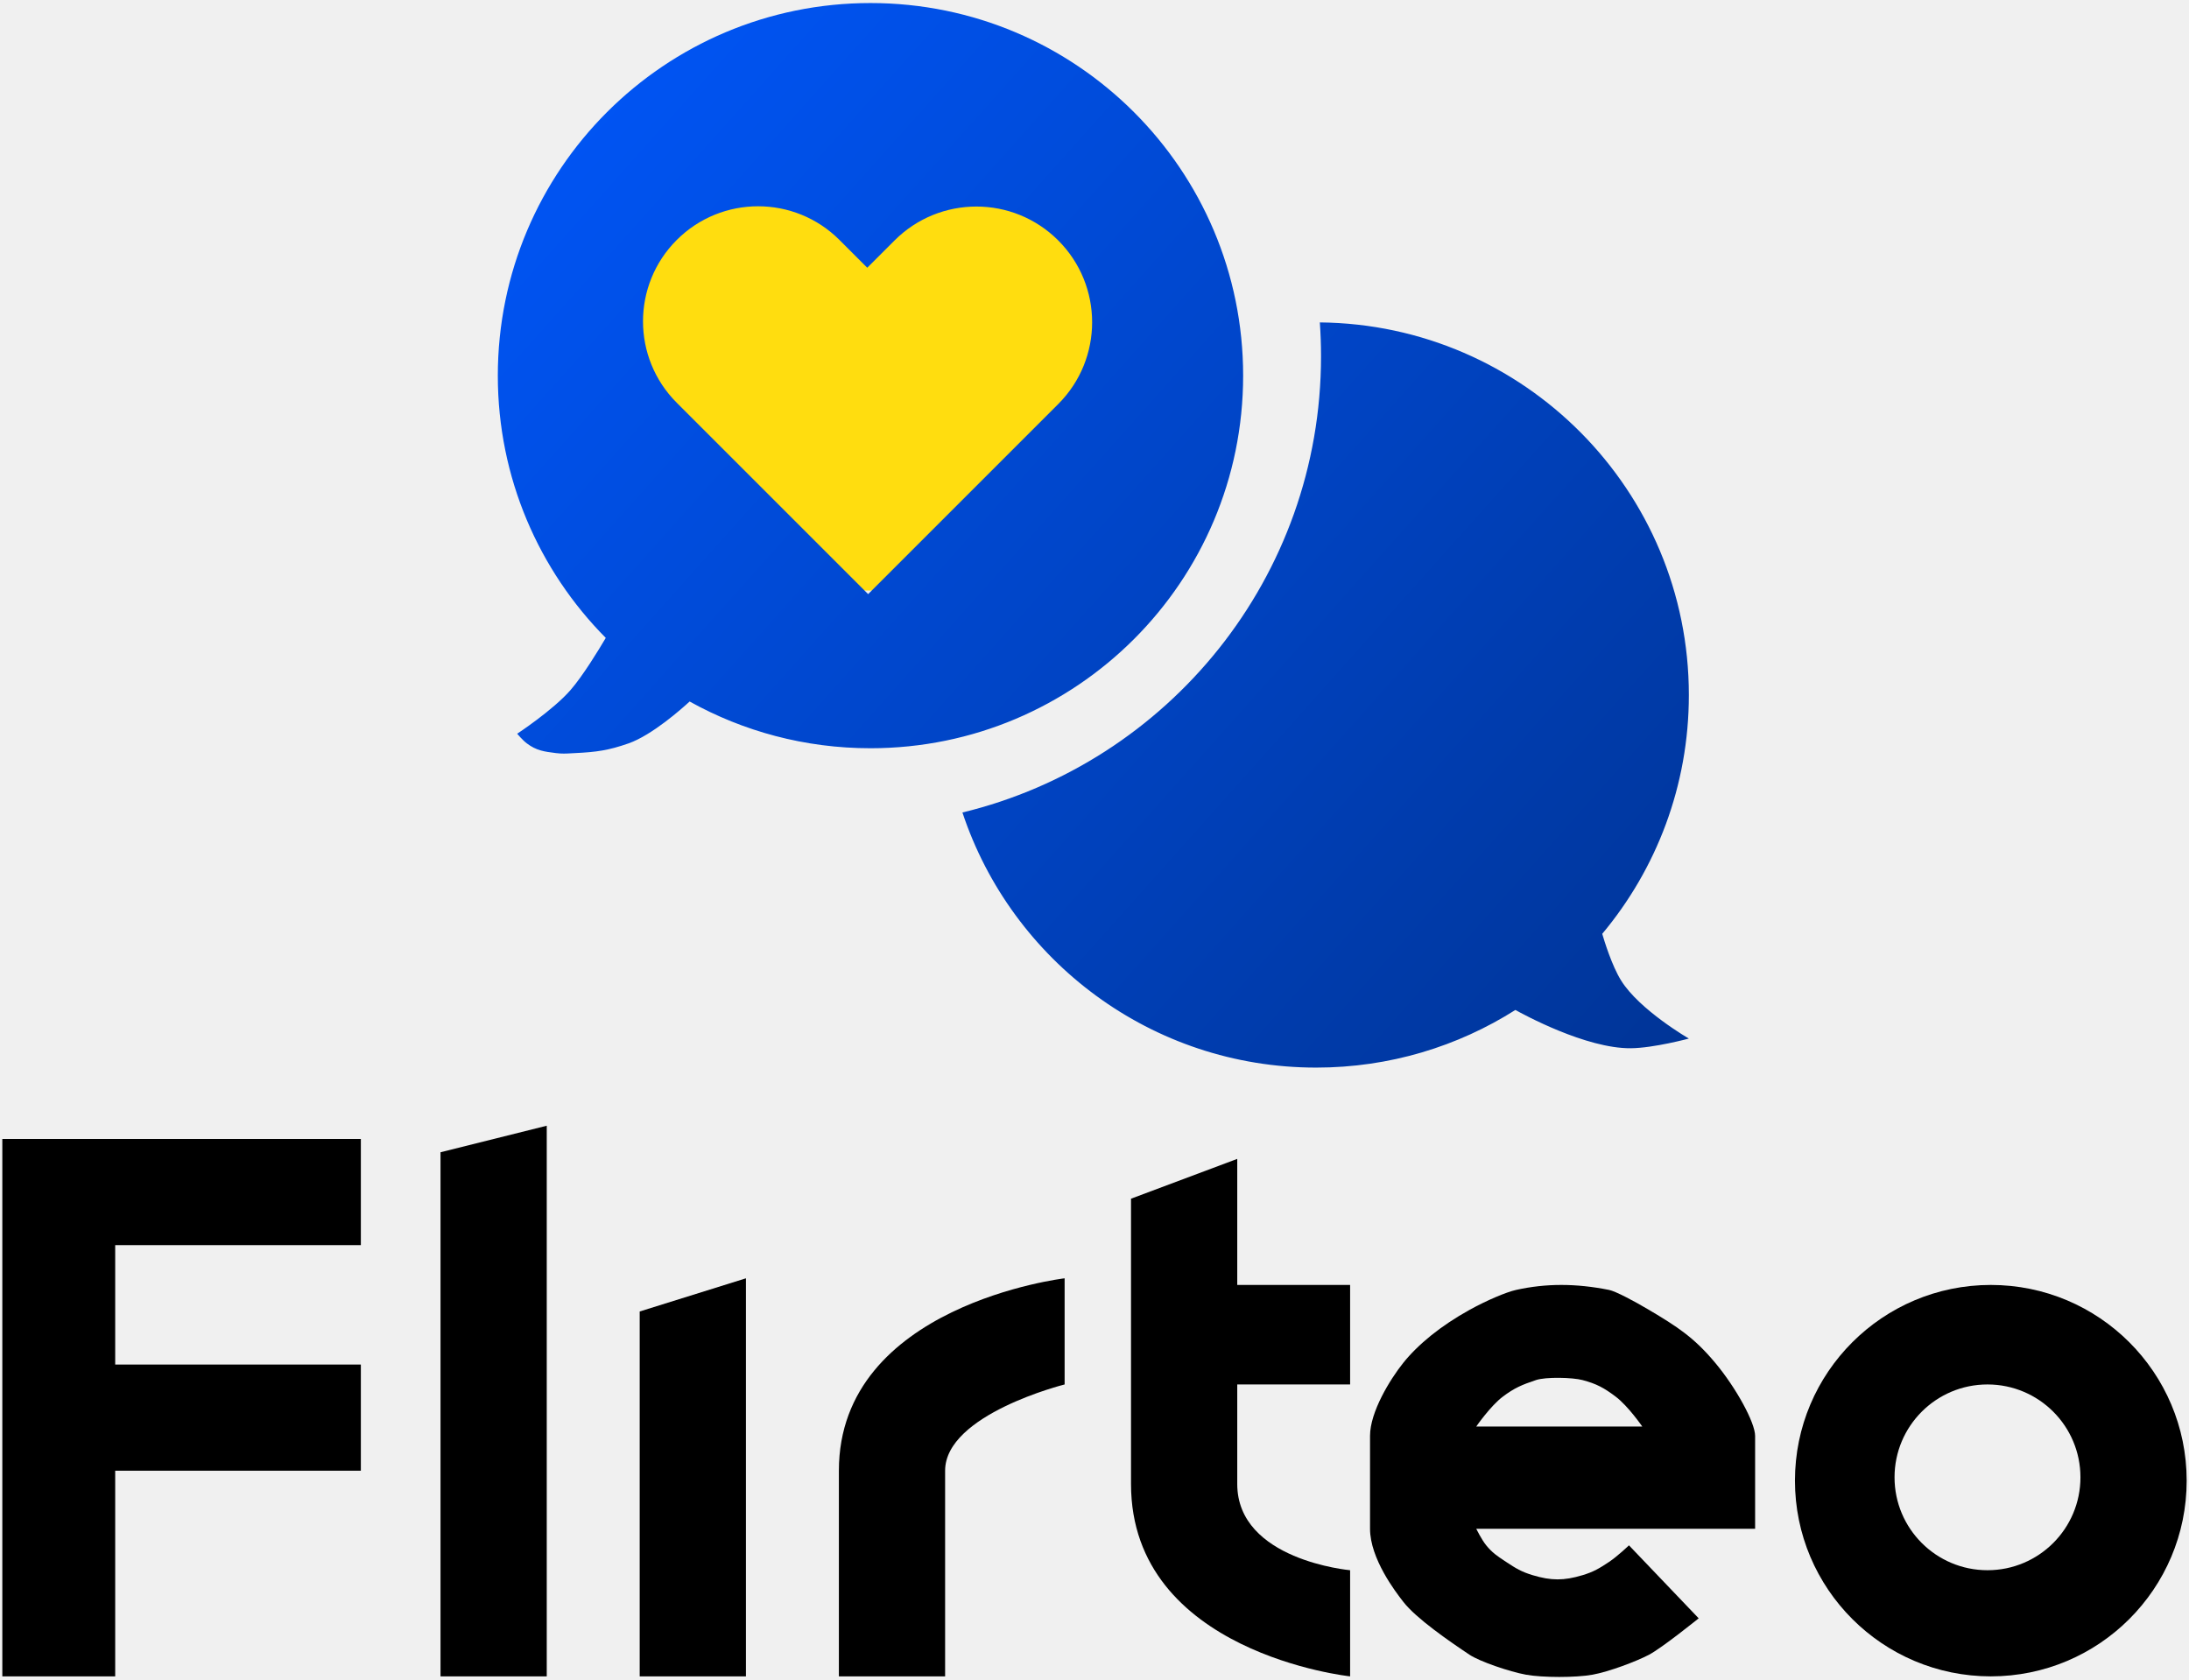
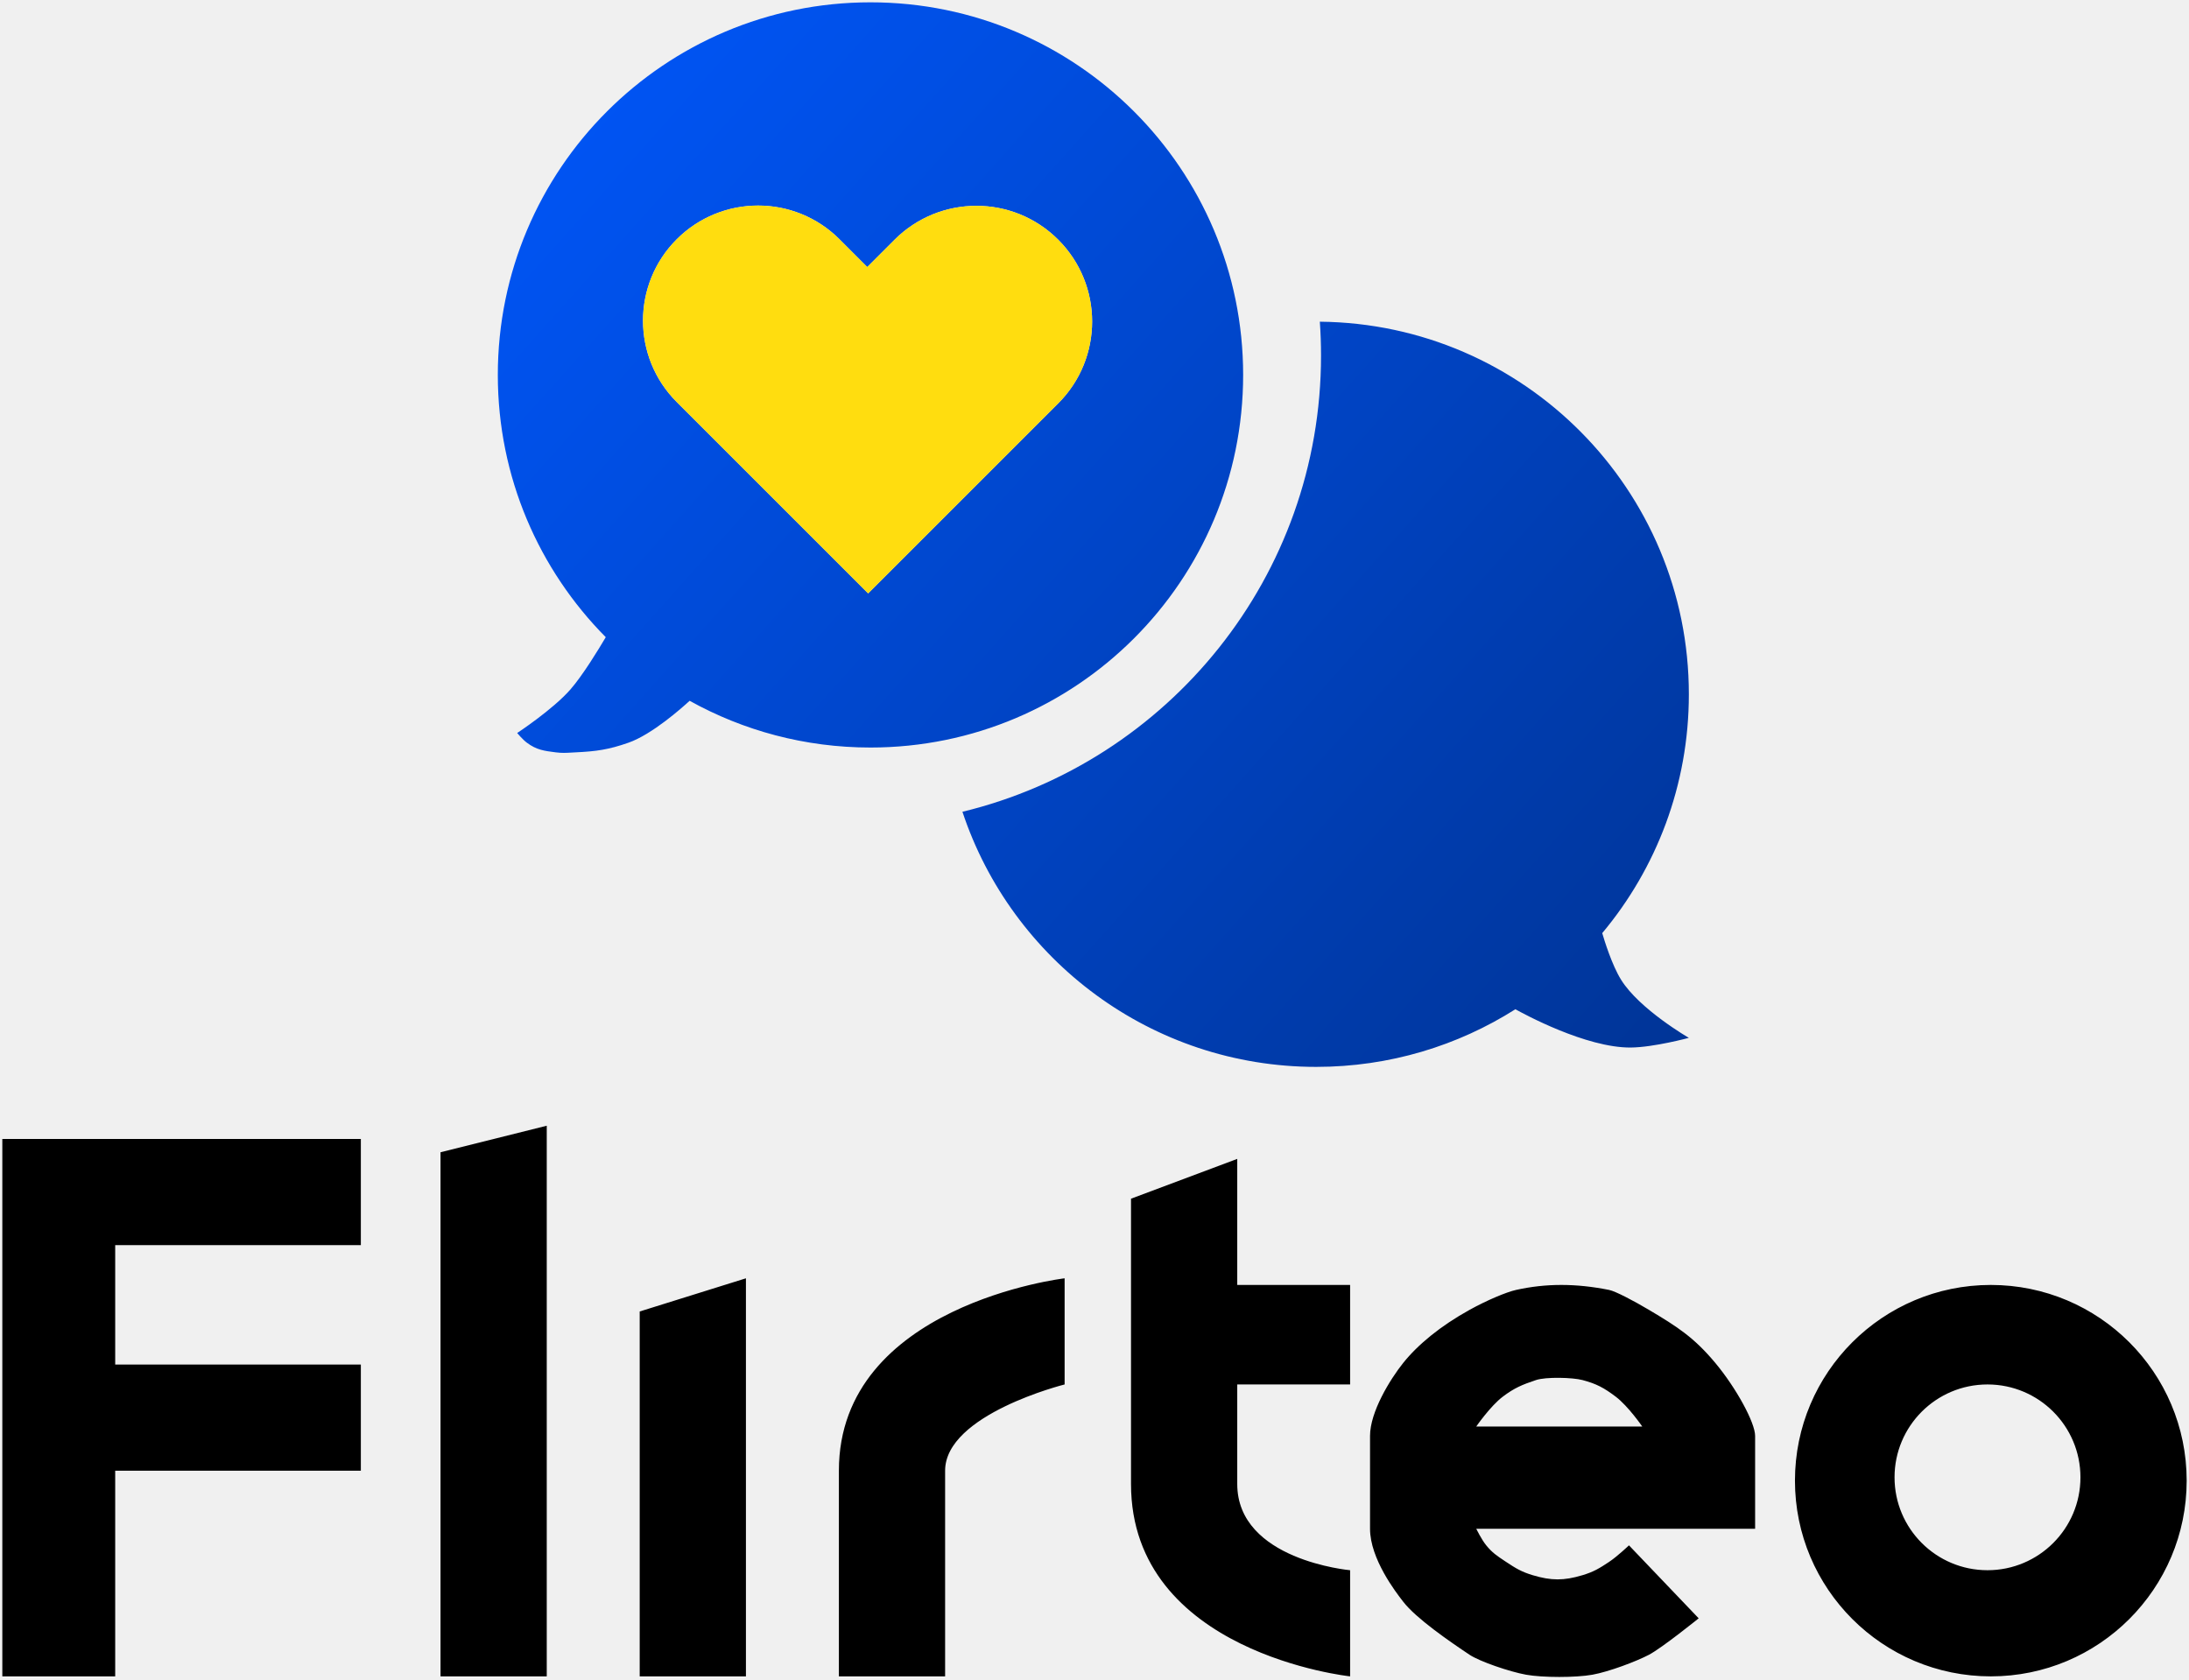
<svg xmlns="http://www.w3.org/2000/svg" width="941" height="722" viewBox="0 0 941 722" fill="none">
  <g clip-path="url(#clip0_59_3)">
-     <path d="M275.44 79.812H470V253.892H275.44V79.812Z" fill="#FFDD0F" />
-     <path fill-rule="evenodd" clip-rule="evenodd" d="M534.398 161.506C534.398 249.981 462.674 321.705 374.199 321.705C345.988 321.705 319.481 314.413 296.458 301.611C293.222 304.588 280.33 316.07 270.174 319.625C261.6 322.626 256.362 323.356 247.288 323.786C246.711 323.813 246.177 323.844 245.673 323.873L245.535 323.881C243.273 324.012 241.564 324.111 238.966 323.786C233.867 323.148 230.594 322.708 226.483 319.625C224.645 318.246 222.322 315.464 222.322 315.464C222.322 315.464 237.602 305.429 245.208 296.739C250.541 290.646 257.445 279.281 260.403 274.263C231.717 245.315 214 205.48 214 161.506C214 73.031 285.724 1.307 374.199 1.307C462.674 1.307 534.398 73.031 534.398 161.506ZM290.907 173.151C271.585 153.829 271.585 122.502 290.907 103.18C310.229 83.858 341.556 83.858 360.878 103.18L372.812 115.115L384.556 103.371C403.983 83.944 435.482 83.944 454.91 103.371C474.338 122.799 474.338 154.298 454.91 173.725L373.196 255.44L290.907 173.151ZM413.728 349.327C502.185 327.91 567.881 248.216 567.881 153.177C567.881 148.282 567.707 143.428 567.365 138.621C655.122 139.46 726 210.858 726 298.812C726 337.888 712.012 373.695 688.764 401.5C689.61 404.412 692.897 415.181 696.874 421.56C704.793 434.278 726 446.529 726 446.529C726 446.529 710.917 450.604 701.035 450.69C681.753 450.854 654.702 436.064 651.429 434.231C626.662 449.922 597.293 459.011 565.802 459.011C494.976 459.011 434.885 413.051 413.728 349.327Z" fill="url(#paint0_linear_59_3)" />
-     <path d="M531.863 552.457V498.262L486.197 515.376V638.029C486.197 710.764 580.383 720.748 580.383 720.748V675.11C580.383 675.11 531.863 670.831 531.863 638.029V595.243H580.383V552.457H531.863Z" fill="black" />
-     <path d="M406.282 720.748V632.324C406.282 608.079 457.657 595.243 457.657 595.243V549.605C457.657 549.605 360.617 561.014 360.617 632.324C360.617 703.633 360.617 720.748 360.617 720.748H406.282Z" fill="black" />
-     <path d="M1 720.748H49.52V632.324H155.121V586.686H49.52V535.343H155.121V489.705H1V720.748Z" fill="black" />
-     <path d="M235.036 720.748V484L189.371 495.41V720.748H235.036Z" fill="black" />
-     <path d="M320.659 720.748V549.605L274.994 563.867V720.748H320.659Z" fill="black" />
-     <path fill-rule="evenodd" clip-rule="evenodd" d="M634.61 657.283H754.483V617.349C754.483 611.644 746.309 596.688 737.358 585.973C728.211 575.021 721.09 570.44 708.818 563.154C702.39 559.337 694.493 555.156 691.693 554.596C677.422 551.744 664.579 551.744 651.735 554.596C647.558 555.525 639.183 559.047 631.757 563.154C619.267 570.06 609.521 578.098 603.216 585.973C597.508 593.104 588.945 607.097 588.945 617.349V657.283C588.945 670.214 600.096 684.626 602.913 688.267C603.028 688.416 603.13 688.547 603.216 688.659C608.69 695.79 623.195 705.773 631.757 711.478C636.038 714.33 648.881 718.748 656.017 720.035C663.152 721.322 677.422 721.322 684.557 720.035C691.693 718.748 703.386 714.33 708.818 711.478C714.526 708.481 730.223 695.79 730.223 695.79L700.256 664.414C700.256 664.414 695.318 669.135 691.693 671.545C687.544 674.304 685.052 675.818 680.277 677.249C672.271 679.65 666.876 679.65 658.871 677.249C654.096 675.818 651.604 674.304 647.454 671.545C647.229 671.395 647.012 671.25 646.798 671.108C643.558 668.96 641.472 667.577 638.892 664.414C636.84 661.895 634.61 657.283 634.61 657.283ZM634.61 613.319H705.964C705.964 613.319 699.902 604.525 694.547 600.483C689.575 596.731 686.302 594.943 680.277 593.352C675.996 592.222 664.579 591.926 660.298 593.352C654.387 595.322 650.999 596.731 646.028 600.483C640.674 604.525 634.61 613.319 634.61 613.319Z" fill="black" />
-     <path fill-rule="evenodd" clip-rule="evenodd" d="M855.803 720.748C902.303 720.748 940 683.075 940 636.603C940 590.13 902.303 552.457 855.803 552.457C809.305 552.457 771.608 590.13 771.608 636.603C771.608 683.075 809.305 720.748 855.803 720.748ZM854.377 675.109C876.445 675.109 894.335 657.231 894.335 635.176C894.335 613.122 876.445 595.243 854.377 595.243C832.309 595.243 814.419 613.122 814.419 635.176C814.419 657.231 832.309 675.109 854.377 675.109Z" fill="black" />
+     <path fill-rule="evenodd" clip-rule="evenodd" d="M235.036 720.748V484L189.371 495.41V720.748H235.036ZM49.52 720.748H1V489.705H155.121V535.343H49.52V586.686H155.121V632.324H49.52V720.748ZM531.863 552.457V498.262L486.197 515.376V638.029C486.197 710.764 580.383 720.748 580.383 720.748V675.11C580.383 675.11 531.863 670.831 531.863 638.029V595.243H580.383V552.457H531.863ZM406.282 720.748V632.324C406.282 608.079 457.657 595.243 457.657 595.243V549.605C457.657 549.605 360.617 561.014 360.617 632.324V720.748H406.282ZM320.659 549.605V720.748H274.994V563.867L320.659 549.605ZM634.61 657.283H754.483V617.349C754.483 611.644 746.309 596.688 737.358 585.973C728.211 575.021 721.09 570.44 708.818 563.154C702.39 559.337 694.493 555.156 691.693 554.596C677.422 551.744 664.579 551.744 651.735 554.596C647.558 555.525 639.183 559.047 631.757 563.154C619.267 570.06 609.521 578.098 603.216 585.973C597.508 593.104 588.945 607.097 588.945 617.349V657.283C588.945 670.213 600.094 684.623 602.912 688.266L602.913 688.266L602.913 688.267C603.028 688.416 603.13 688.547 603.216 688.659C608.69 695.79 623.195 705.773 631.757 711.478C636.038 714.33 648.881 718.748 656.017 720.035C663.152 721.322 677.422 721.322 684.557 720.035C691.693 718.748 703.386 714.33 708.818 711.478C714.526 708.481 730.223 695.79 730.223 695.79L700.256 664.414C700.256 664.414 695.318 669.135 691.693 671.545C687.544 674.304 685.052 675.818 680.277 677.249C672.271 679.65 666.876 679.65 658.871 677.249C654.096 675.818 651.604 674.304 647.454 671.545C647.229 671.395 647.012 671.25 646.798 671.108C643.558 668.96 641.472 667.577 638.892 664.414C636.84 661.895 634.61 657.283 634.61 657.283ZM634.61 613.319H705.964C705.964 613.319 699.902 604.525 694.547 600.483C689.575 596.731 686.302 594.943 680.277 593.352C675.996 592.222 664.579 591.926 660.298 593.352C654.387 595.322 650.999 596.731 646.028 600.483C640.674 604.525 634.61 613.319 634.61 613.319ZM940 636.603C940 683.075 902.303 720.748 855.803 720.748C809.305 720.748 771.608 683.075 771.608 636.603C771.608 590.13 809.305 552.457 855.803 552.457C902.303 552.457 940 590.13 940 636.603ZM894.335 635.176C894.335 657.231 876.445 675.109 854.377 675.109C832.309 675.109 814.419 657.231 814.419 635.176C814.419 613.122 832.309 595.243 854.377 595.243C876.445 595.243 894.335 613.122 894.335 635.176Z" fill="black" />
+     <path fill-rule="evenodd" clip-rule="evenodd" d="M534.398 161.199C534.398 249.674 462.674 321.398 374.199 321.398C345.988 321.398 319.481 314.106 296.458 301.304C293.222 304.281 280.33 315.763 270.174 319.318C261.6 322.319 256.362 323.049 247.288 323.479C246.711 323.506 246.177 323.537 245.673 323.566L245.535 323.574C243.273 323.705 241.564 323.804 238.966 323.479C233.867 322.841 230.594 322.401 226.483 319.318C224.645 317.939 222.322 315.157 222.322 315.157C222.322 315.157 237.602 305.122 245.208 296.432C250.541 290.339 257.445 278.974 260.403 273.956C231.717 245.008 214 205.173 214 161.199C214 72.724 285.724 1 374.199 1C462.674 1 534.398 72.724 534.398 161.199ZM290.907 172.844C271.585 153.522 271.585 122.195 290.907 102.873C310.229 83.551 341.556 83.551 360.878 102.873L372.812 114.808L384.556 103.064C403.983 83.636 435.482 83.636 454.91 103.064C474.338 122.492 474.338 153.991 454.91 173.418L373.196 255.133L290.907 172.844ZM413.728 349.02C502.185 327.603 567.881 247.909 567.881 152.87C567.881 147.975 567.707 143.121 567.365 138.314C655.122 139.153 726 210.551 726 298.505C726 337.581 712.012 373.388 688.764 401.193C689.61 404.105 692.897 414.874 696.874 421.253C704.793 433.971 726 446.222 726 446.222C726 446.222 710.917 450.297 701.035 450.383C681.753 450.547 654.702 435.757 651.429 433.924C626.662 449.615 597.293 458.704 565.802 458.704C494.976 458.704 434.885 412.744 413.728 349.02Z" fill="url(#paint0_linear_59_3)" />
+     <path fill-rule="evenodd" clip-rule="evenodd" d="M290.907 102.873C271.585 122.195 271.585 153.522 290.907 172.844L373.196 255.133L454.91 173.418C474.338 153.991 474.338 122.492 454.91 103.064C435.482 83.637 403.983 83.637 384.556 103.064L372.812 114.808L360.878 102.873C341.556 83.551 310.229 83.551 290.907 102.873Z" fill="#FFDD0F" />
  </g>
  <defs>
-     <linearGradient id="paint0_linear_59_3" x1="214" y1="1.307" x2="726" y2="458.694" gradientUnits="userSpaceOnUse">
+     <linearGradient id="paint0_linear_59_3" x1="214" y1="1" x2="726" y2="458.387" gradientUnits="userSpaceOnUse">
      <stop stop-color="#0057FC" />
      <stop offset="1" stop-color="#003496" />
    </linearGradient>
    <clipPath id="clip0_59_3">
      <rect width="939" height="720" fill="white" transform="translate(1 1)" />
    </clipPath>
  </defs>
</svg>
